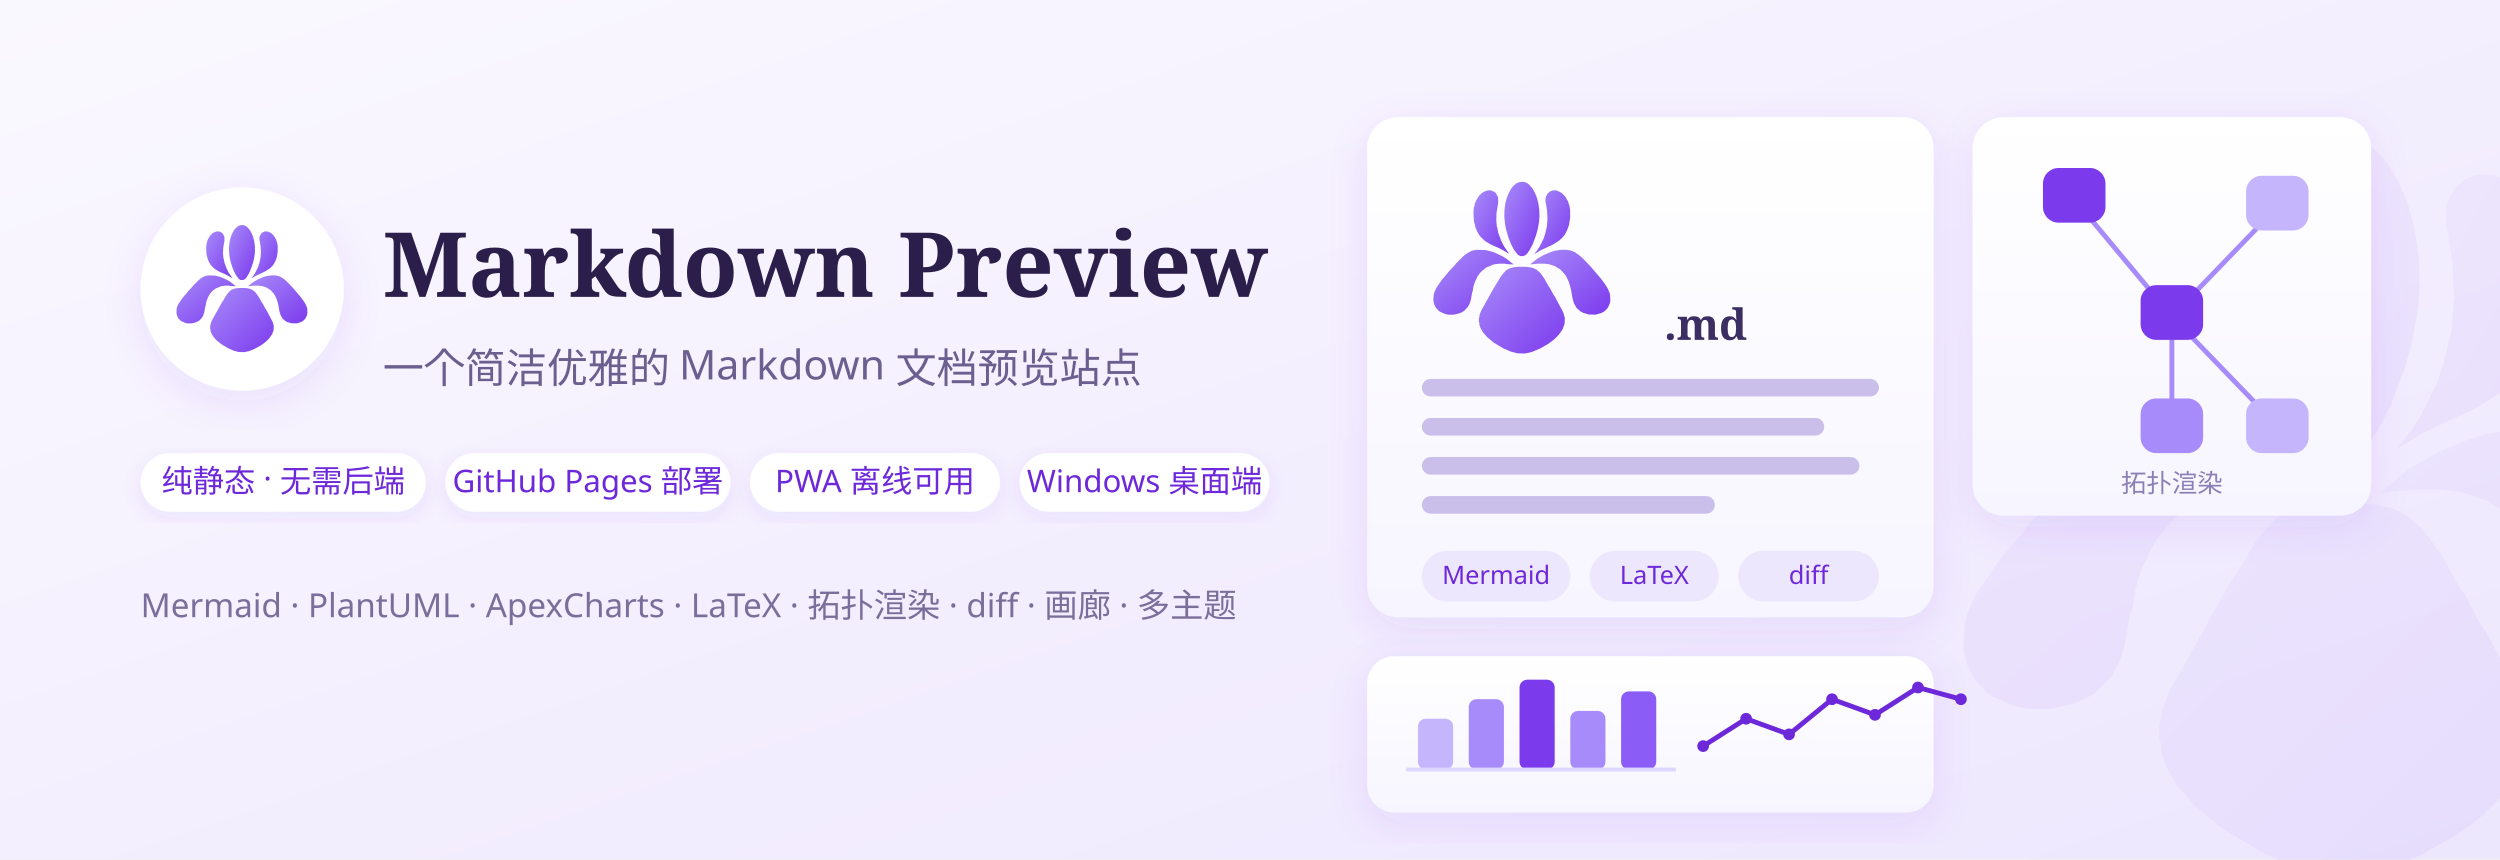
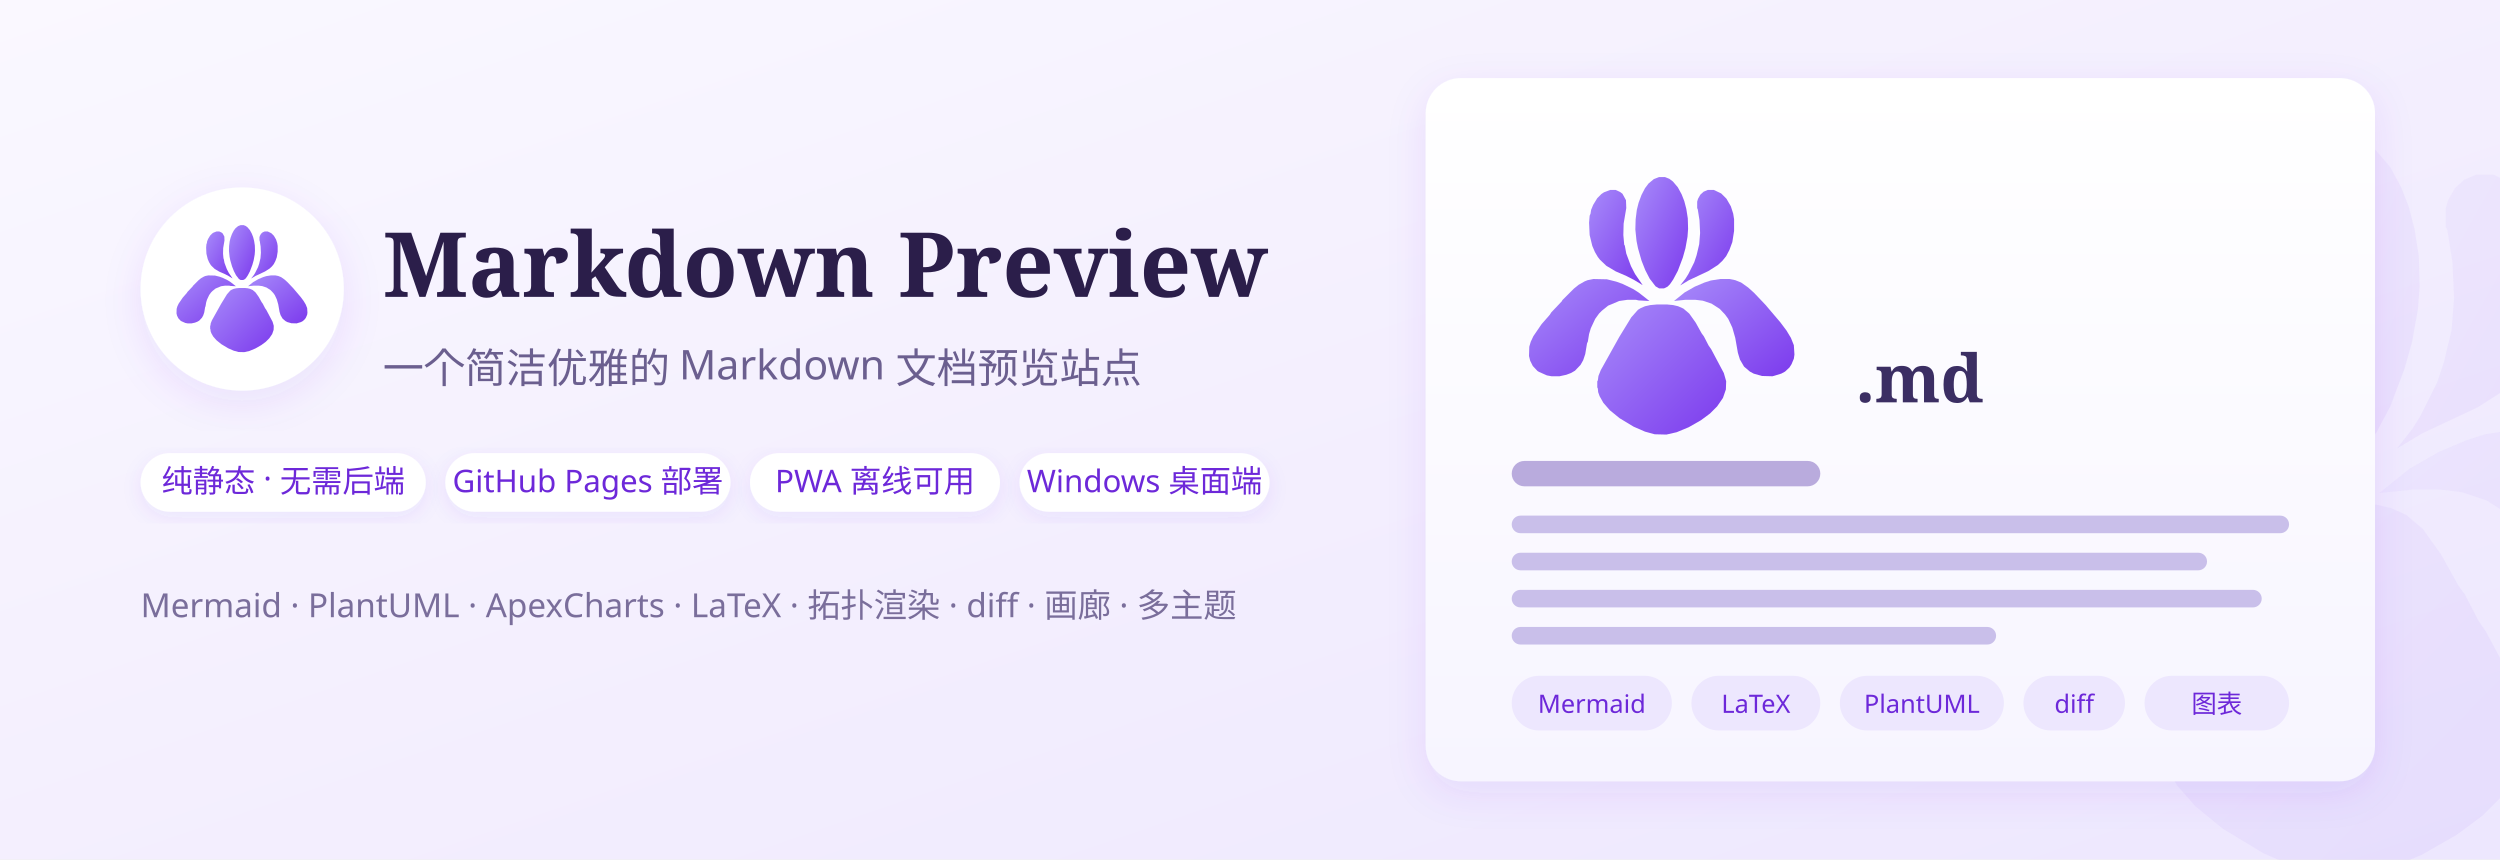
<svg xmlns="http://www.w3.org/2000/svg" viewBox="0 0 1280 440" width="1280" height="440">
  <defs>
    <linearGradient id="heroBg" x1="0" y1="0" x2="1" y2="1">
      <stop offset="0%" stop-color="#FAF8FF" />
      <stop offset="55%" stop-color="#F3EEFE" />
      <stop offset="100%" stop-color="#EDE7FE" />
    </linearGradient>
    <linearGradient id="irisGrad" x1="0" y1="0" x2="1" y2="1">
      <stop offset="0%" stop-color="#A78BFA" />
      <stop offset="100%" stop-color="#7C3AED" />
    </linearGradient>
    <linearGradient id="cardGrad" x1="0" y1="0" x2="0" y2="1">
      <stop offset="0%" stop-color="#FFFFFF" />
      <stop offset="100%" stop-color="#F7F5FF" />
    </linearGradient>
    <filter id="soft" x="-20%" y="-20%" width="140%" height="140%">
      <feDropShadow dx="0" dy="6" stdDeviation="10" flood-color="#7C3AED" flood-opacity="0.10" />
    </filter>
    <filter id="softer" x="-20%" y="-20%" width="140%" height="140%">
      <feDropShadow dx="0" dy="3" stdDeviation="5" flood-color="#7C3AED" flood-opacity="0.08" />
    </filter>
  </defs>
  <rect width="1280" height="440" rx="0" fill="url(#heroBg)" />
  <g transform="translate(980, 40) scale(0.86)" fill="url(#irisGrad)" opacity="0.07">
    <path d="M251.50,35.50 L261.50,35.50 L269.00,38.50 L275.00,43.00 L283.50,53.00 L290.00,65.00 L294.50,76.50 L298.00,90.00 L300.50,106.00 L301.00,124.00 L300.00,137.50 L296.50,157.00 L292.00,173.00 L283.50,195.50 L275.50,210.50 L270.00,218.50 L266.00,222.50 L260.00,225.50 L251.50,225.50 L245.50,222.00 L235.50,209.00 L228.00,194.50 L221.50,178.00 L215.50,157.00 L213.00,144.50 L211.00,125.00 L211.50,107.50 L213.50,91.50 L216.50,79.50 L221.50,66.00 L227.50,54.50 L233.50,46.50 L242.50,39.00 L251.50,35.50 Z" />
    <path d="M168.00,57.50 L177.50,57.50 L185.00,61.00 L189.00,64.00 L195.00,75.00 L195.50,88.50 L191.00,115.00 L190.50,134.50 L192.00,151.00 L193.00,152.50 L195.50,166.00 L203.50,187.50 L210.50,201.00 L223.50,220.00 L209.50,211.50 L196.00,204.50 L177.50,196.50 L161.50,187.00 L150.50,176.50 L147.00,172.00 L142.00,163.50 L137.50,153.00 L133.00,134.50 L132.00,113.50 L133.00,101.50 L134.50,98.00 L135.50,91.50 L139.00,83.00 L146.00,71.50 L153.00,64.50 L157.50,61.50 L168.00,57.50 Z" />
    <path d="M334.50,57.50 L345.00,57.50 L357.50,63.50 L366.50,72.50 L374.00,85.50 L378.00,98.00 L379.50,107.50 L379.50,127.50 L376.50,146.50 L371.50,160.00 L366.00,170.50 L359.50,178.50 L352.00,185.50 L335.50,196.00 L302.50,211.50 L287.50,220.50 L296.50,209.00 L301.50,201.00 L311.50,181.00 L315.50,169.00 L320.00,150.00 L321.50,131.00 L320.50,109.50 L317.50,90.50 L316.50,88.50 L316.50,77.50 L318.00,72.50 L322.00,65.50 L327.50,60.50 L334.50,57.50 Z" />
    <path d="M139.50,209.50 L162.50,210.00 L178.50,214.00 L189.50,218.00 L207.00,226.50 L216.50,232.50 L235.00,247.00 L216.50,246.00 L212.00,245.00 L197.50,245.00 L183.50,247.00 L164.50,255.00 L154.00,263.50 L149.00,268.50 L142.50,277.50 L135.00,293.50 L132.00,303.50 L130.00,316.00 L128.50,319.50 L125.50,337.50 L122.00,348.00 L117.50,356.00 L108.00,366.00 L101.00,370.00 L93.00,373.00 L81.50,375.50 L68.00,375.50 L60.00,374.00 L46.50,368.00 L44.00,366.50 L36.00,358.00 L31.50,349.00 L29.50,341.00 L30.00,325.00 L32.50,316.50 L37.00,307.00 L51.00,286.50 L65.00,270.50 L67.50,266.50 L85.50,247.50 L86.50,245.50 L106.00,226.00 L114.00,219.50 L124.50,213.50 L129.50,211.50 L139.50,209.50 Z" />
    <path d="M356.00,209.50 L371.50,209.50 L381.50,211.50 L391.50,215.50 L403.50,224.00 L413.50,233.00 L433.00,253.50 L458.50,283.50 L469.00,297.50 L476.50,310.00 L481.50,322.50 L482.50,338.50 L481.50,345.50 L477.50,355.00 L474.00,360.50 L466.50,367.50 L460.00,371.00 L445.00,375.50 L427.00,375.00 L413.00,371.00 L406.50,367.50 L396.50,359.00 L389.50,347.00 L386.00,335.50 L381.50,310.00 L376.50,292.50 L369.50,277.50 L364.00,270.00 L355.00,260.50 L341.00,251.50 L326.00,246.50 L313.50,245.00 L296.50,245.00 L277.00,247.00 L295.00,232.50 L312.50,222.50 L329.00,215.50 L340.00,212.00 L356.00,209.50 Z" />
    <path d="M247.50,253.00 L265.50,253.00 L275.50,254.00 L284.00,256.00 L293.00,260.00 L303.00,268.50 L314.00,284.00 L324.00,302.00 L328.00,307.50 L336.00,323.00 L340.50,329.50 L362.00,370.00 L366.00,384.00 L365.50,398.00 L360.50,412.50 L350.50,427.00 L338.50,439.00 L323.00,450.50 L302.00,462.50 L281.50,471.00 L264.00,475.00 L244.00,474.50 L227.50,470.00 L208.00,461.50 L184.00,447.00 L167.50,433.50 L156.50,421.00 L150.00,409.50 L147.50,402.50 L147.00,396.50 L146.00,394.50 L146.00,384.00 L147.00,382.50 L148.00,375.00 L152.00,365.00 L183.50,308.50 L204.00,275.00 L215.50,262.00 L220.50,259.00 L227.50,256.00 L236.50,254.00 L247.50,253.00 Z" />
  </g>
  <g transform="translate(72, 96)">
    <circle cx="52" cy="52" r="52" fill="#FFFFFF" filter="url(#soft)" />
    <g transform="translate(14, 14) scale(0.148)" fill="url(#irisGrad)">
      <path d="M251.50,35.50 L261.50,35.50 L269.00,38.50 L275.00,43.00 L283.50,53.00 L290.00,65.00 L294.50,76.50 L298.00,90.00 L300.50,106.00 L301.00,124.00 L300.00,137.50 L296.50,157.00 L292.00,173.00 L283.50,195.50 L275.50,210.50 L270.00,218.50 L266.00,222.50 L260.00,225.50 L251.50,225.50 L245.50,222.00 L235.50,209.00 L228.00,194.50 L221.50,178.00 L215.50,157.00 L213.00,144.50 L211.00,125.00 L211.50,107.50 L213.50,91.50 L216.50,79.50 L221.50,66.00 L227.50,54.50 L233.50,46.50 L242.50,39.00 L251.50,35.50 Z" />
      <path d="M168.00,57.50 L177.50,57.50 L185.00,61.00 L189.00,64.00 L195.00,75.00 L195.50,88.50 L191.00,115.00 L190.50,134.50 L192.00,151.00 L193.00,152.50 L195.50,166.00 L203.50,187.50 L210.50,201.00 L223.50,220.00 L209.50,211.50 L196.00,204.50 L177.50,196.50 L161.50,187.00 L150.50,176.50 L147.00,172.00 L142.00,163.50 L137.50,153.00 L133.00,134.50 L132.00,113.50 L133.00,101.50 L134.50,98.00 L135.50,91.50 L139.00,83.00 L146.00,71.50 L153.00,64.50 L157.50,61.50 L168.00,57.50 Z" />
      <path d="M334.50,57.50 L345.00,57.50 L357.50,63.50 L366.50,72.50 L374.00,85.50 L378.00,98.00 L379.50,107.50 L379.50,127.50 L376.50,146.50 L371.50,160.00 L366.00,170.50 L359.50,178.50 L352.00,185.50 L335.50,196.00 L302.50,211.50 L287.50,220.50 L296.50,209.00 L301.50,201.00 L311.50,181.00 L315.50,169.00 L320.00,150.00 L321.50,131.00 L320.50,109.50 L317.50,90.50 L316.50,88.50 L316.50,77.50 L318.00,72.50 L322.00,65.50 L327.50,60.50 L334.50,57.50 Z" />
      <path d="M139.50,209.50 L162.50,210.00 L178.50,214.00 L189.50,218.00 L207.00,226.50 L216.50,232.50 L235.00,247.00 L216.50,246.00 L212.00,245.00 L197.50,245.00 L183.50,247.00 L164.50,255.00 L154.00,263.50 L149.00,268.50 L142.50,277.50 L135.00,293.50 L132.00,303.50 L130.00,316.00 L128.50,319.50 L125.50,337.50 L122.00,348.00 L117.50,356.00 L108.00,366.00 L101.00,370.00 L93.00,373.00 L81.50,375.50 L68.00,375.50 L60.00,374.00 L46.50,368.00 L44.00,366.50 L36.00,358.00 L31.50,349.00 L29.50,341.00 L30.00,325.00 L32.50,316.50 L37.00,307.00 L51.00,286.50 L65.00,270.50 L67.50,266.50 L85.50,247.50 L86.50,245.50 L106.00,226.00 L114.00,219.50 L124.50,213.50 L129.50,211.50 L139.50,209.50 Z" />
      <path d="M356.00,209.50 L371.50,209.50 L381.50,211.50 L391.50,215.50 L403.50,224.00 L413.50,233.00 L433.00,253.50 L458.50,283.50 L469.00,297.50 L476.50,310.00 L481.50,322.50 L482.50,338.50 L481.50,345.50 L477.50,355.00 L474.00,360.50 L466.50,367.50 L460.00,371.00 L445.00,375.50 L427.00,375.00 L413.00,371.00 L406.50,367.50 L396.50,359.00 L389.50,347.00 L386.00,335.50 L381.50,310.00 L376.50,292.50 L369.50,277.50 L364.00,270.00 L355.00,260.50 L341.00,251.50 L326.00,246.50 L313.50,245.00 L296.50,245.00 L277.00,247.00 L295.00,232.50 L312.50,222.50 L329.00,215.50 L340.00,212.00 L356.00,209.50 Z" />
      <path d="M247.50,253.00 L265.50,253.00 L275.50,254.00 L284.00,256.00 L293.00,260.00 L303.00,268.50 L314.00,284.00 L324.00,302.00 L328.00,307.50 L336.00,323.00 L340.50,329.50 L362.00,370.00 L366.00,384.00 L365.50,398.00 L360.50,412.50 L350.50,427.00 L338.50,439.00 L323.00,450.50 L302.00,462.50 L281.50,471.00 L264.00,475.00 L244.00,474.50 L227.50,470.00 L208.00,461.50 L184.00,447.00 L167.50,433.50 L156.50,421.00 L150.00,409.50 L147.50,402.50 L147.00,396.50 L146.00,394.50 L146.00,384.00 L147.00,382.50 L148.00,375.00 L152.00,365.00 L183.50,308.50 L204.00,275.00 L215.50,262.00 L220.50,259.00 L227.50,256.00 L236.50,254.00 L247.50,253.00 Z" />
    </g>
  </g>
  <text x="196" y="152" font-family="Georgia, 'Noto Serif SC', serif" font-size="46" font-weight="700" fill="#2B1E4A">Markdown Preview</text>
  <text x="196" y="196" font-family="'Microsoft YaHei', 'Noto Sans SC', sans-serif" font-size="21" fill="#6B5F8F">一个简洁优雅的 Markdown 文档预览站点</text>
  <g font-family="'Microsoft YaHei', 'Noto Sans SC', sans-serif" font-size="16" fill="#5B4F7D">
    <rect x="72" y="232" width="146" height="30" rx="15" fill="#FFFFFF" filter="url(#softer)" />
    <text x="145" y="252" text-anchor="middle" fill="#6D28D9">纯静态 · 无需后端</text>
    <rect x="228" y="232" width="146" height="30" rx="15" fill="#FFFFFF" filter="url(#softer)" />
    <text x="301" y="252" text-anchor="middle" fill="#6D28D9">GitHub Pages 部署</text>
    <rect x="384" y="232" width="128" height="30" rx="15" fill="#FFFFFF" filter="url(#softer)" />
    <text x="448" y="252" text-anchor="middle" fill="#6D28D9">PWA 离线可用</text>
    <rect x="522" y="232" width="128" height="30" rx="15" fill="#FFFFFF" filter="url(#softer)" />
    <text x="586" y="252" text-anchor="middle" fill="#6D28D9">Windows 桌面端</text>
  </g>
  <text x="72" y="316" font-family="'Microsoft YaHei', 'Noto Sans SC', sans-serif" font-size="17" fill="#7A6E9B">Mermaid · PlantUML · ApexCharts · LaTeX · 拓扑渲染 · diff · 画廊 · 多主题</text>
-   <g transform="translate(700, 60)">
+   <g transform="translate(730, 40)">
    <g filter="url(#soft)">
-       <rect x="0" y="0" width="290" height="256" rx="16" fill="url(#cardGrad)" />
+       <rect x="0" y="0" width="486" height="360" rx="18" fill="url(#cardGrad)" />
    </g>
-     <g transform="translate(28, 26)">
-       <g transform="scale(0.2)" fill="url(#irisGrad)">
+     <g transform="translate(44, 40)">
+       <g transform="scale(0.30)" fill="url(#irisGrad)">
        <path d="M251.50,35.50 L261.50,35.50 L269.00,38.50 L275.00,43.00 L283.50,53.00 L290.00,65.00 L294.50,76.50 L298.00,90.00 L300.50,106.00 L301.00,124.00 L300.00,137.50 L296.50,157.00 L292.00,173.00 L283.50,195.50 L275.50,210.50 L270.00,218.50 L266.00,222.50 L260.00,225.50 L251.50,225.50 L245.50,222.00 L235.50,209.00 L228.00,194.50 L221.50,178.00 L215.50,157.00 L213.00,144.50 L211.00,125.00 L211.50,107.50 L213.50,91.50 L216.50,79.50 L221.50,66.00 L227.50,54.50 L233.50,46.50 L242.50,39.00 L251.50,35.50 Z" />
        <path d="M168.00,57.50 L177.50,57.50 L185.00,61.00 L189.00,64.00 L195.00,75.00 L195.50,88.50 L191.00,115.00 L190.50,134.50 L192.00,151.00 L193.00,152.50 L195.50,166.00 L203.50,187.50 L210.50,201.00 L223.50,220.00 L209.50,211.50 L196.00,204.50 L177.50,196.50 L161.50,187.00 L150.50,176.50 L147.00,172.00 L142.00,163.50 L137.50,153.00 L133.00,134.50 L132.00,113.50 L133.00,101.50 L134.50,98.00 L135.50,91.50 L139.00,83.00 L146.00,71.50 L153.00,64.50 L157.50,61.50 L168.00,57.50 Z" />
        <path d="M334.50,57.50 L345.00,57.50 L357.50,63.50 L366.50,72.50 L374.00,85.50 L378.00,98.00 L379.50,107.50 L379.50,127.50 L376.50,146.50 L371.50,160.00 L366.00,170.50 L359.50,178.50 L352.00,185.50 L335.50,196.00 L302.50,211.50 L287.50,220.50 L296.50,209.00 L301.50,201.00 L311.50,181.00 L315.50,169.00 L320.00,150.00 L321.50,131.00 L320.50,109.50 L317.50,90.50 L316.50,88.50 L316.50,77.50 L318.00,72.50 L322.00,65.50 L327.50,60.50 L334.50,57.50 Z" />
        <path d="M139.50,209.50 L162.50,210.00 L178.50,214.00 L189.50,218.00 L207.00,226.50 L216.50,232.50 L235.00,247.00 L216.50,246.00 L212.00,245.00 L197.50,245.00 L183.50,247.00 L164.50,255.00 L154.00,263.50 L149.00,268.50 L142.50,277.50 L135.00,293.50 L132.00,303.50 L130.00,316.00 L128.50,319.50 L125.50,337.50 L122.00,348.00 L117.50,356.00 L108.00,366.00 L101.00,370.00 L93.00,373.00 L81.50,375.50 L68.00,375.50 L60.00,374.00 L46.50,368.00 L44.00,366.50 L36.00,358.00 L31.50,349.00 L29.50,341.00 L30.00,325.00 L32.50,316.50 L37.00,307.00 L51.00,286.50 L65.00,270.50 L67.50,266.50 L85.50,247.50 L86.50,245.50 L106.00,226.00 L114.00,219.50 L124.50,213.50 L129.50,211.50 L139.50,209.50 Z" />
        <path d="M356.00,209.50 L371.50,209.50 L381.50,211.50 L391.50,215.50 L403.50,224.00 L413.50,233.00 L433.00,253.50 L458.50,283.50 L469.00,297.50 L476.50,310.00 L481.50,322.50 L482.50,338.50 L481.50,345.50 L477.50,355.00 L474.00,360.50 L466.50,367.50 L460.00,371.00 L445.00,375.50 L427.00,375.00 L413.00,371.00 L406.50,367.50 L396.50,359.00 L389.50,347.00 L386.00,335.50 L381.50,310.00 L376.50,292.50 L369.50,277.50 L364.00,270.00 L355.00,260.50 L341.00,251.50 L326.00,246.50 L313.50,245.00 L296.50,245.00 L277.00,247.00 L295.00,232.50 L312.50,222.50 L329.00,215.50 L340.00,212.00 L356.00,209.50 Z" />
        <path d="M247.50,253.00 L265.50,253.00 L275.50,254.00 L284.00,256.00 L293.00,260.00 L303.00,268.50 L314.00,284.00 L324.00,302.00 L328.00,307.50 L336.00,323.00 L340.50,329.50 L362.00,370.00 L366.00,384.00 L365.50,398.00 L360.50,412.50 L350.50,427.00 L338.50,439.00 L323.00,450.50 L302.00,462.50 L281.50,471.00 L264.00,475.00 L244.00,474.50 L227.50,470.00 L208.00,461.50 L184.00,447.00 L167.50,433.50 L156.50,421.00 L150.00,409.50 L147.50,402.50 L147.00,396.50 L146.00,394.50 L146.00,384.00 L147.00,382.50 L148.00,375.00 L152.00,365.00 L183.50,308.50 L204.00,275.00 L215.50,262.00 L220.50,259.00 L227.50,256.00 L236.50,254.00 L247.50,253.00 Z" />
      </g>
-       <text x="124" y="88" font-family="Georgia, serif" font-size="22" font-weight="700" fill="#3B2E63">.md</text>
-       <g fill="#C9BFEA">
-         <rect x="0" y="108" width="234" height="9" rx="4.5" />
-         <rect x="0" y="128" width="206" height="9" rx="4.5" />
-         <rect x="0" y="148" width="224" height="9" rx="4.5" />
-         <rect x="0" y="168" width="150" height="9" rx="4.5" />
-       </g>
-       <g>
-         <rect x="0" y="196" width="76" height="26" rx="13" fill="#EDE7FE" />
-         <text x="38" y="213" text-anchor="middle" font-family="'Microsoft YaHei', sans-serif" font-size="13" fill="#6D28D9">Mermaid</text>
-         <rect x="86" y="196" width="66" height="26" rx="13" fill="#EDE7FE" />
-         <text x="119" y="213" text-anchor="middle" font-family="'Microsoft YaHei', sans-serif" font-size="13" fill="#6D28D9">LaTeX</text>
-         <rect x="162" y="196" width="72" height="26" rx="13" fill="#EDE7FE" />
-         <text x="198" y="213" text-anchor="middle" font-family="'Microsoft YaHei', sans-serif" font-size="13" fill="#6D28D9">diff</text>
-       </g>
+       <text x="176" y="126" font-family="Georgia, serif" font-size="34" font-weight="700" fill="#3B2E63">.md</text>
+     </g>
+     <g transform="translate(44, 196)">
+       <rect x="0" y="0" width="158" height="13" rx="6.5" fill="#B9ABDD" />
+       <rect x="0" y="28" width="398" height="9" rx="4.5" fill="#C9BFEA" />
+       <rect x="0" y="47" width="356" height="9" rx="4.5" fill="#C9BFEA" />
+       <rect x="0" y="66" width="384" height="9" rx="4.5" fill="#C9BFEA" />
+       <rect x="0" y="85" width="248" height="9" rx="4.5" fill="#C9BFEA" />
+     </g>
+     <g transform="translate(44, 306)">
+       <rect x="0" y="0" width="82" height="28" rx="14" fill="#EDE7FE" />
+       <text x="41" y="19" text-anchor="middle" font-family="'Microsoft YaHei', sans-serif" font-size="13" fill="#6D28D9">Mermaid</text>
+       <rect x="92" y="0" width="66" height="28" rx="14" fill="#EDE7FE" />
+       <text x="125" y="19" text-anchor="middle" font-family="'Microsoft YaHei', sans-serif" font-size="13" fill="#6D28D9">LaTeX</text>
+       <rect x="168" y="0" width="84" height="28" rx="14" fill="#EDE7FE" />
+       <text x="210" y="19" text-anchor="middle" font-family="'Microsoft YaHei', sans-serif" font-size="13" fill="#6D28D9">PlantUML</text>
+       <rect x="262" y="0" width="52" height="28" rx="14" fill="#EDE7FE" />
+       <text x="288" y="19" text-anchor="middle" font-family="'Microsoft YaHei', sans-serif" font-size="13" fill="#6D28D9">diff</text>
+       <rect x="324" y="0" width="74" height="28" rx="14" fill="#EDE7FE" />
+       <text x="361" y="19" text-anchor="middle" font-family="'Microsoft YaHei', sans-serif" font-size="13" fill="#6D28D9">图表</text>
    </g>
  </g>
-   <g transform="translate(700, 336)">
-     <g filter="url(#soft)">
-       <rect x="0" y="0" width="290" height="80" rx="14" fill="url(#cardGrad)" />
-     </g>
-     <g transform="translate(26, 12)">
-       <g>
-         <rect x="0" y="20" width="18" height="26" rx="4" fill="#C4B5FD" />
-         <rect x="26" y="10" width="18" height="36" rx="4" fill="#A78BFA" />
-         <rect x="52" y="0" width="18" height="46" rx="4" fill="#7C3AED" />
-         <rect x="78" y="16" width="18" height="30" rx="4" fill="#A78BFA" />
-         <rect x="104" y="6" width="18" height="40" rx="4" fill="#8B5CF6" />
-         <line x1="-6" y1="46" x2="132" y2="46" stroke="#DDD6FE" stroke-width="2" />
-       </g>
-       <path d="M146,34 L168,20 L190,28 L212,10 L234,18 L256,4 L278,10" fill="none" stroke="#6D28D9" stroke-width="2.5" stroke-linecap="round" stroke-linejoin="round" />
-       <g fill="#6D28D9">
-         <circle cx="146" cy="34" r="3" />
-         <circle cx="168" cy="20" r="3" />
-         <circle cx="190" cy="28" r="3" />
-         <circle cx="212" cy="10" r="3" />
-         <circle cx="234" cy="18" r="3" />
-         <circle cx="256" cy="4" r="3" />
-         <circle cx="278" cy="10" r="3" />
-       </g>
-     </g>
-   </g>
-   <g transform="translate(1010, 60)">
-     <g filter="url(#soft)">
-       <rect x="0" y="0" width="204" height="204" rx="16" fill="url(#cardGrad)" />
-     </g>
-     <g stroke="#A78BFA" stroke-width="2.5" fill="none" stroke-linecap="round">
-       <path d="M52,42 L102,102 L102,158" />
-       <path d="M102,102 L156,46" />
-       <path d="M102,102 L156,158" />
-     </g>
-     <g>
-       <rect x="36" y="26" width="32" height="28" rx="8" fill="#7C3AED" />
-       <rect x="86" y="86" width="32" height="28" rx="8" fill="#7C3AED" />
-       <rect x="86" y="144" width="32" height="28" rx="8" fill="#A78BFA" />
-       <rect x="140" y="30" width="32" height="28" rx="8" fill="#C4B5FD" />
-       <rect x="140" y="144" width="32" height="28" rx="8" fill="#C4B5FD" />
-     </g>
-     <text x="102" y="192" text-anchor="middle" font-family="'Microsoft YaHei', sans-serif" font-size="13" fill="#8B7FB5">拓扑渲染</text>
-   </g>
</svg>
